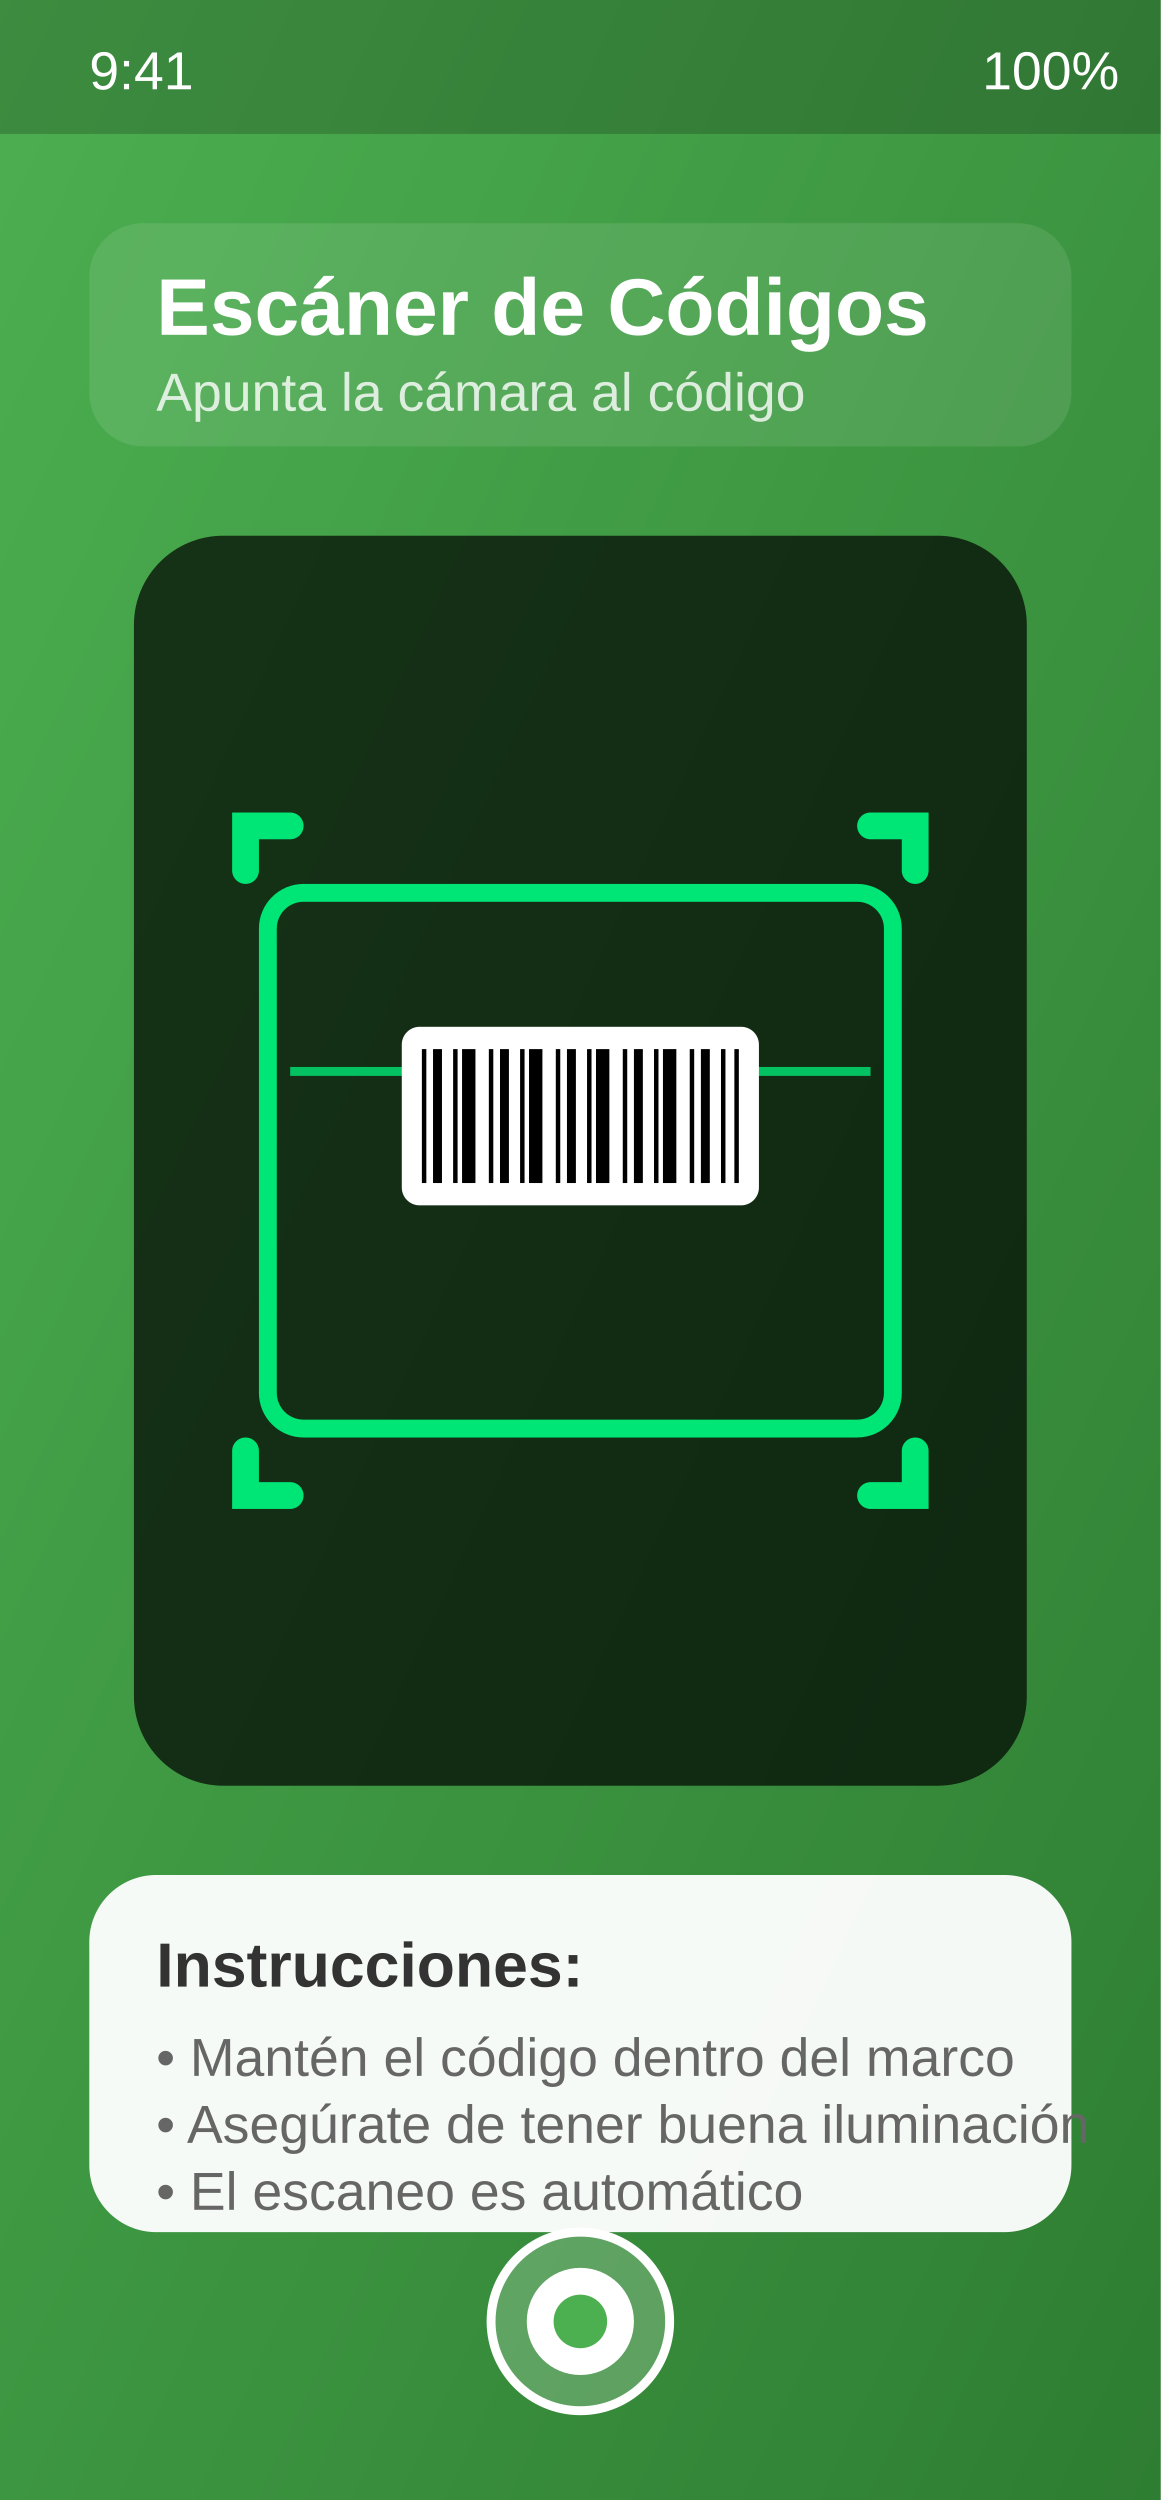
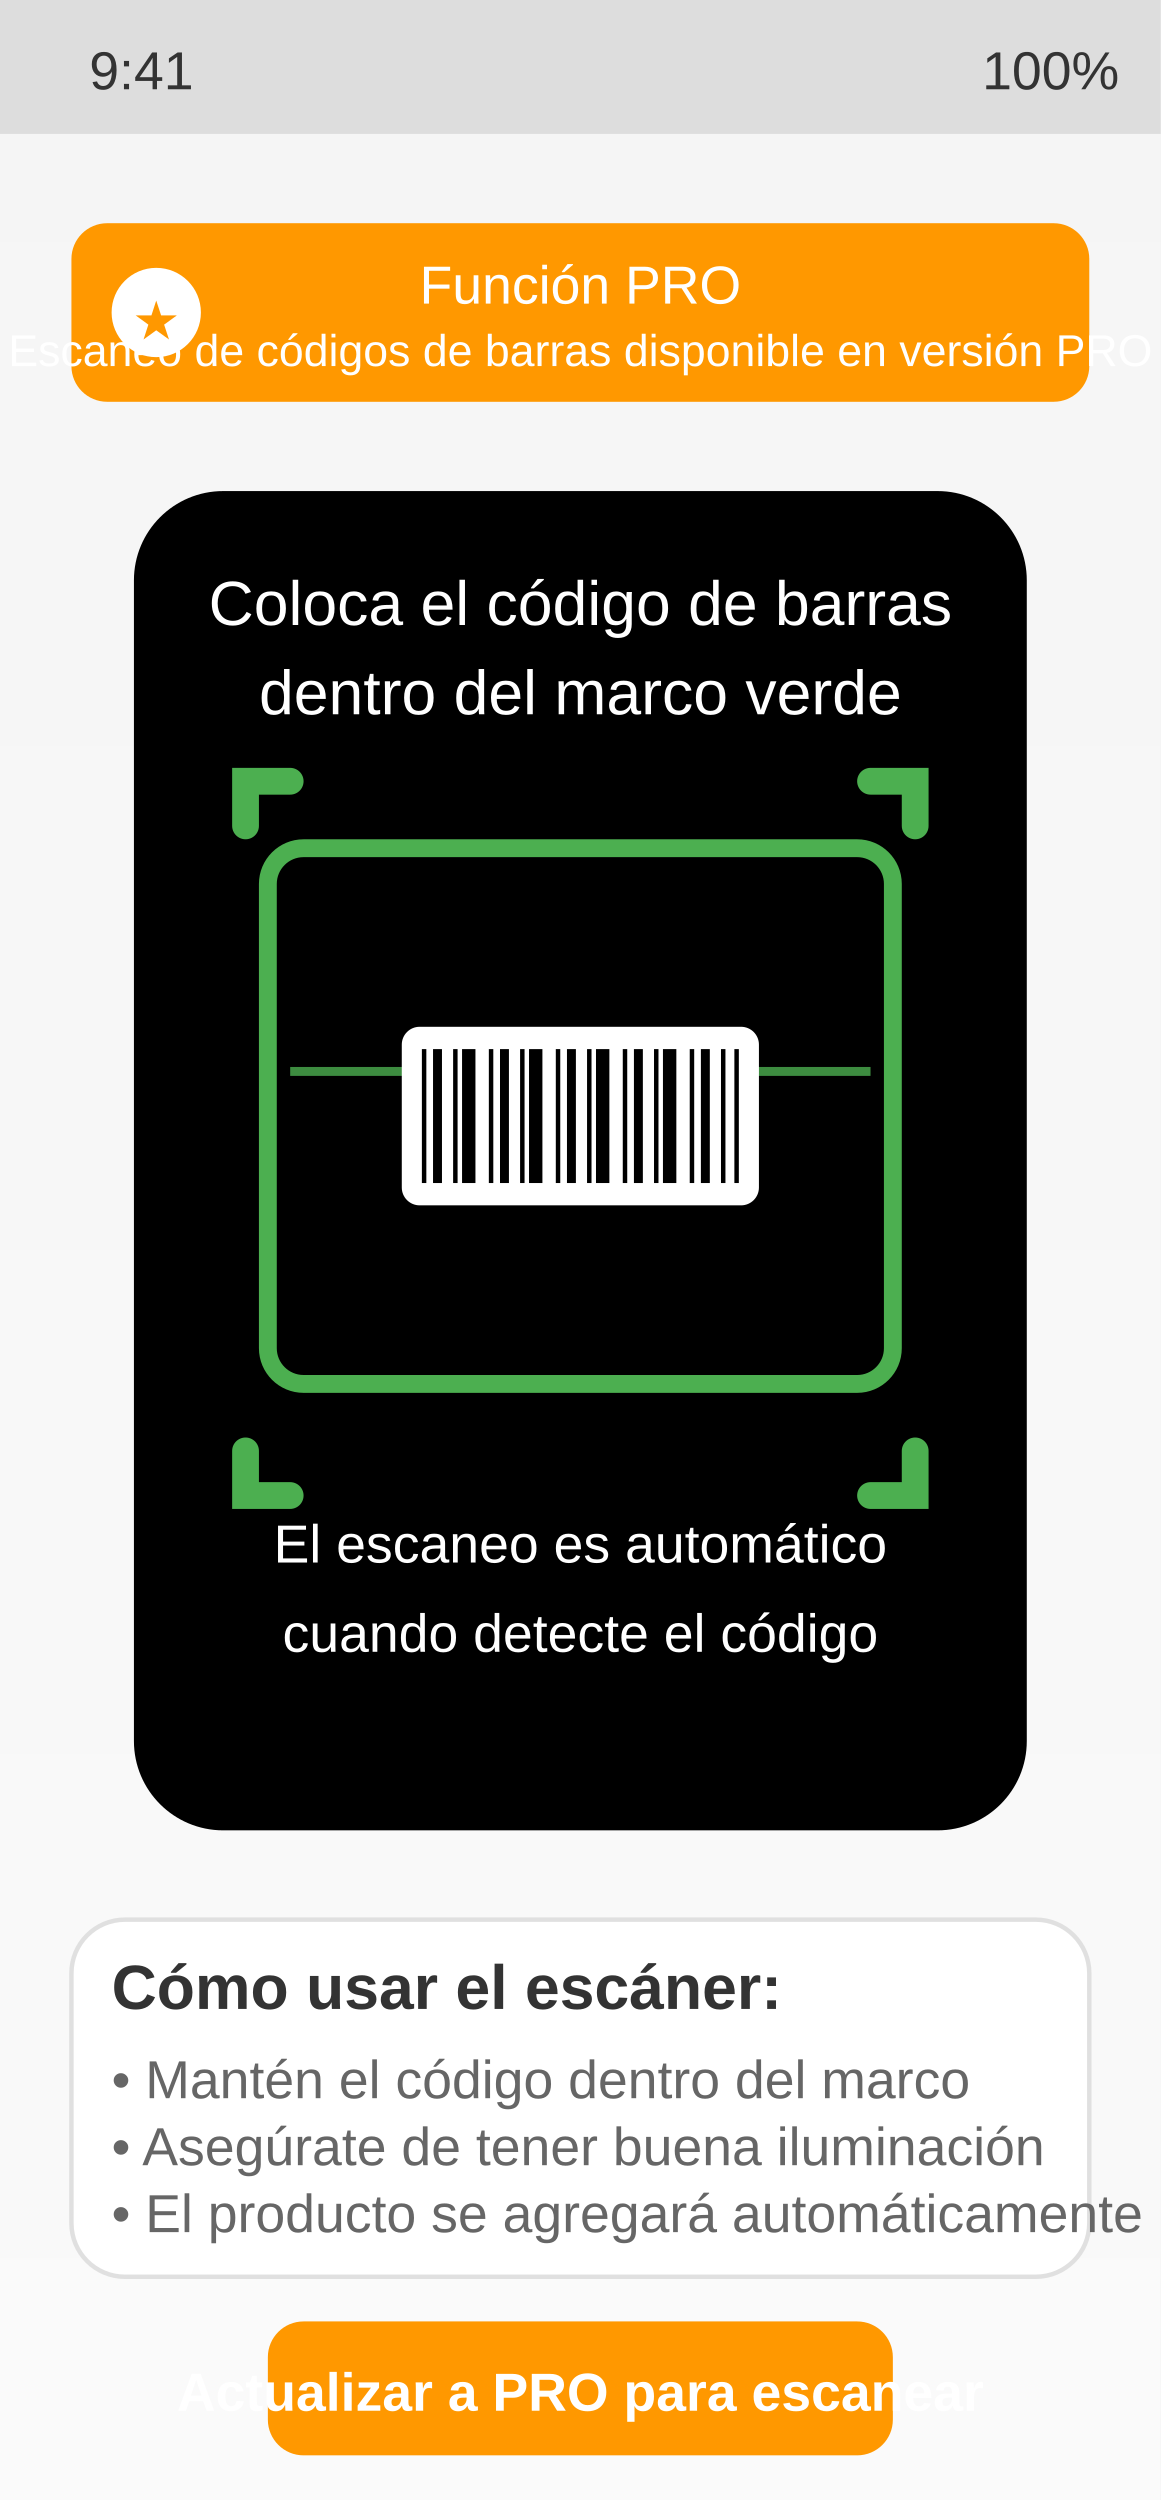
<svg xmlns="http://www.w3.org/2000/svg" width="260" height="560">
  <defs>
-     <linearGradient id="gradient" x1="0%" y1="0%" x2="100%" y2="100%">
-       <stop offset="0%" style="stop-color:#4CAF50;stop-opacity:1" />
-       <stop offset="100%" style="stop-color:#2E7D32;stop-opacity:1" />
+     <linearGradient id="bg" x1="0%" y1="0%" x2="0%" y2="100%">
+       <stop offset="0%" style="stop-color:#F5F5F5;stop-opacity:1" />
+       <stop offset="100%" style="stop-color:#FAFAFA;stop-opacity:1" />
    </linearGradient>
  </defs>
-   <rect width="260" height="560" fill="url(#gradient)" />
-   <rect x="0" y="0" width="260" height="30" fill="#000" opacity="0.2" />
-   <text x="20" y="20" fill="white" font-family="Arial" font-size="12">9:41</text>
-   <text x="220" y="20" fill="white" font-family="Arial" font-size="12">100%</text>
-   <rect x="20" y="50" width="220" height="50" fill="rgba(255,255,255,0.1)" rx="12" />
-   <text x="35" y="75" fill="white" font-family="Arial" font-size="18" font-weight="bold">Escáner de Códigos</text>
-   <text x="35" y="92" fill="rgba(255,255,255,0.8)" font-family="Arial" font-size="12">Apunta la cámara al código</text>
-   <rect x="30" y="120" width="200" height="280" fill="rgba(0,0,0,0.7)" rx="20" />
-   <rect x="60" y="200" width="140" height="120" fill="none" stroke="#00E676" stroke-width="4" rx="8" />
-   <path d="M 55 195 L 55 185 L 65 185" stroke="#00E676" stroke-width="6" fill="none" stroke-linecap="round" />
-   <path d="M 195 185 L 205 185 L 205 195" stroke="#00E676" stroke-width="6" fill="none" stroke-linecap="round" />
-   <path d="M 205 325 L 205 335 L 195 335" stroke="#00E676" stroke-width="6" fill="none" stroke-linecap="round" />
-   <path d="M 65 335 L 55 335 L 55 325" stroke="#00E676" stroke-width="6" fill="none" stroke-linecap="round" />
-   <line x1="65" y1="240" x2="195" y2="240" stroke="#00E676" stroke-width="2" opacity="0.8">
-     <animate attributeName="y1" values="205;315;205" dur="2s" repeatCount="indefinite" />
-     <animate attributeName="y2" values="205;315;205" dur="2s" repeatCount="indefinite" />
-   </line>
+   <rect width="260" height="560" fill="url(#bg)" />
+   <rect x="0" y="0" width="260" height="30" fill="#000" opacity="0.1" />
+   <text x="20" y="20" fill="#333" font-family="Arial" font-size="12">9:41</text>
+   <text x="220" y="20" fill="#333" font-family="Arial" font-size="12">100%</text>
+   <rect x="16" y="50" width="228" height="40" fill="#FF9800" rx="8" />
+   <circle cx="35" cy="70" r="10" fill="white" />
+   <text x="35" y="76" fill="#FF9800" font-family="Arial" font-size="12" text-anchor="middle">★</text>
+   <text x="130" y="68" fill="white" font-family="Arial" font-size="12" text-anchor="middle">Función PRO</text>
+   <text x="130" y="82" fill="white" font-family="Arial" font-size="10" text-anchor="middle">Escaneo de códigos de barras disponible en versión PRO</text>
+   <rect x="30" y="110" width="200" height="300" fill="#000" rx="20" />
+   <rect x="60" y="190" width="140" height="120" fill="none" stroke="#4CAF50" stroke-width="4" rx="8" />
+   <path d="M 55 185 L 55 175 L 65 175" stroke="#4CAF50" stroke-width="6" fill="none" stroke-linecap="round" />
+   <path d="M 195 175 L 205 175 L 205 185" stroke="#4CAF50" stroke-width="6" fill="none" stroke-linecap="round" />
+   <path d="M 205 325 L 205 335 L 195 335" stroke="#4CAF50" stroke-width="6" fill="none" stroke-linecap="round" />
+   <path d="M 65 335 L 55 335 L 55 325" stroke="#4CAF50" stroke-width="6" fill="none" stroke-linecap="round" />
+   <line x1="65" y1="240" x2="195" y2="240" stroke="#4CAF50" stroke-width="2" opacity="0.8" />
  <rect x="90" y="230" width="80" height="40" fill="white" rx="4" />
  <g stroke="black" stroke-width="1">
    <line x1="95" y1="235" x2="95" y2="265" />
    <line x1="98" y1="235" x2="98" y2="265" stroke-width="2" />
    <line x1="102" y1="235" x2="102" y2="265" />
    <line x1="105" y1="235" x2="105" y2="265" stroke-width="3" />
    <line x1="110" y1="235" x2="110" y2="265" />
    <line x1="113" y1="235" x2="113" y2="265" stroke-width="2" />
    <line x1="117" y1="235" x2="117" y2="265" />
    <line x1="120" y1="235" x2="120" y2="265" stroke-width="3" />
    <line x1="125" y1="235" x2="125" y2="265" />
    <line x1="128" y1="235" x2="128" y2="265" stroke-width="2" />
    <line x1="132" y1="235" x2="132" y2="265" />
    <line x1="135" y1="235" x2="135" y2="265" stroke-width="3" />
    <line x1="140" y1="235" x2="140" y2="265" />
    <line x1="143" y1="235" x2="143" y2="265" stroke-width="2" />
    <line x1="147" y1="235" x2="147" y2="265" />
    <line x1="150" y1="235" x2="150" y2="265" stroke-width="3" />
    <line x1="155" y1="235" x2="155" y2="265" />
    <line x1="158" y1="235" x2="158" y2="265" stroke-width="2" />
    <line x1="162" y1="235" x2="162" y2="265" />
    <line x1="165" y1="235" x2="165" y2="265" />
  </g>
-   <rect x="20" y="420" width="220" height="80" fill="rgba(255,255,255,0.95)" rx="15" />
-   <text x="35" y="445" fill="#333" font-family="Arial" font-size="14" font-weight="bold">Instrucciones:</text>
-   <text x="35" y="465" fill="#666" font-family="Arial" font-size="12">• Mantén el código dentro del marco</text>
-   <text x="35" y="480" fill="#666" font-family="Arial" font-size="12">• Asegúrate de tener buena iluminación</text>
-   <text x="35" y="495" fill="#666" font-family="Arial" font-size="12">• El escaneo es automático</text>
-   <circle cx="130" cy="520" r="20" fill="rgba(255,255,255,0.2)" stroke="white" stroke-width="2" />
-   <circle cx="130" cy="520" r="12" fill="white" />
-   <circle cx="130" cy="520" r="6" fill="#4CAF50" />
+   <text x="130" y="140" fill="white" font-family="Arial" font-size="14" text-anchor="middle">Coloca el código de barras</text>
+   <text x="130" y="160" fill="white" font-family="Arial" font-size="14" text-anchor="middle">dentro del marco verde</text>
+   <text x="130" y="350" fill="white" font-family="Arial" font-size="12" text-anchor="middle">El escaneo es automático</text>
+   <text x="130" y="370" fill="white" font-family="Arial" font-size="12" text-anchor="middle">cuando detecte el código</text>
+   <rect x="16" y="430" width="228" height="80" fill="white" rx="12" stroke="#E0E0E0" />
+   <text x="25" y="450" fill="#333" font-family="Arial" font-size="14" font-weight="bold">Cómo usar el escáner:</text>
+   <text x="25" y="470" fill="#666" font-family="Arial" font-size="12">• Mantén el código dentro del marco</text>
+   <text x="25" y="485" fill="#666" font-family="Arial" font-size="12">• Asegúrate de tener buena iluminación</text>
+   <text x="25" y="500" fill="#666" font-family="Arial" font-size="12">• El producto se agregará automáticamente</text>
+   <rect x="60" y="520" width="140" height="30" fill="#FF9800" rx="8" />
+   <text x="130" y="540" fill="white" font-family="Arial" font-size="12" font-weight="bold" text-anchor="middle">Actualizar a PRO para escanear</text>
</svg>
